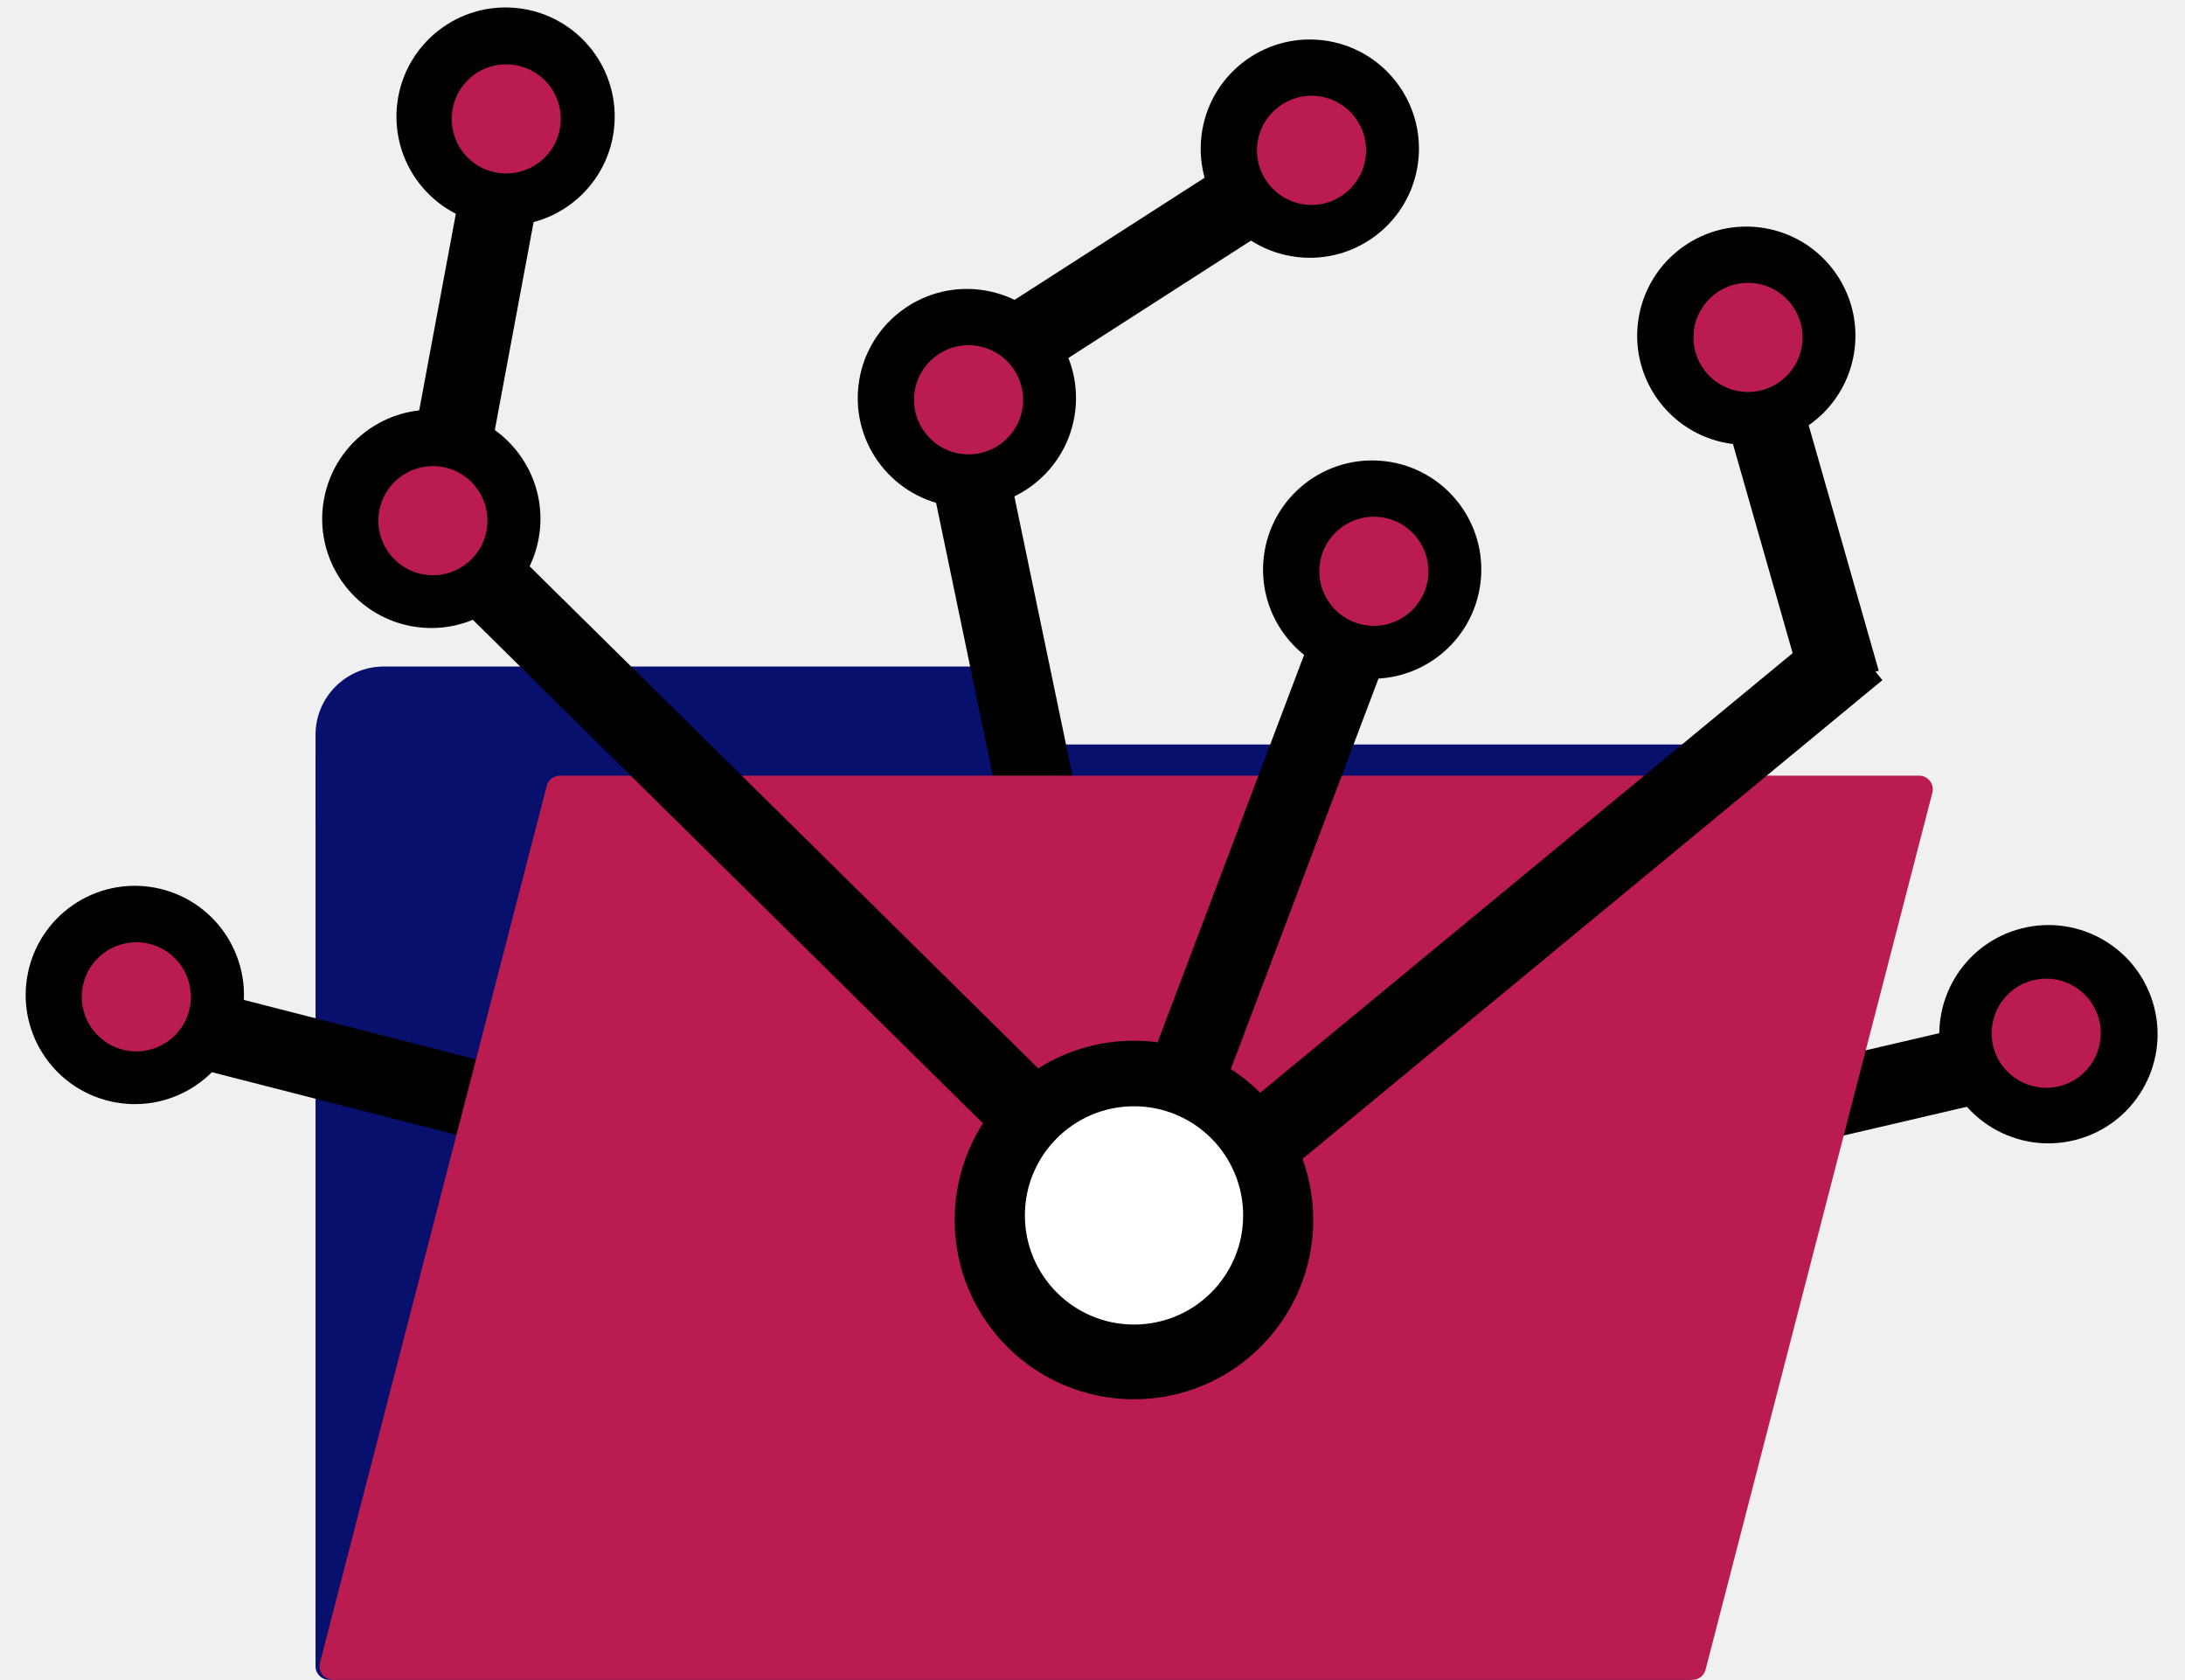
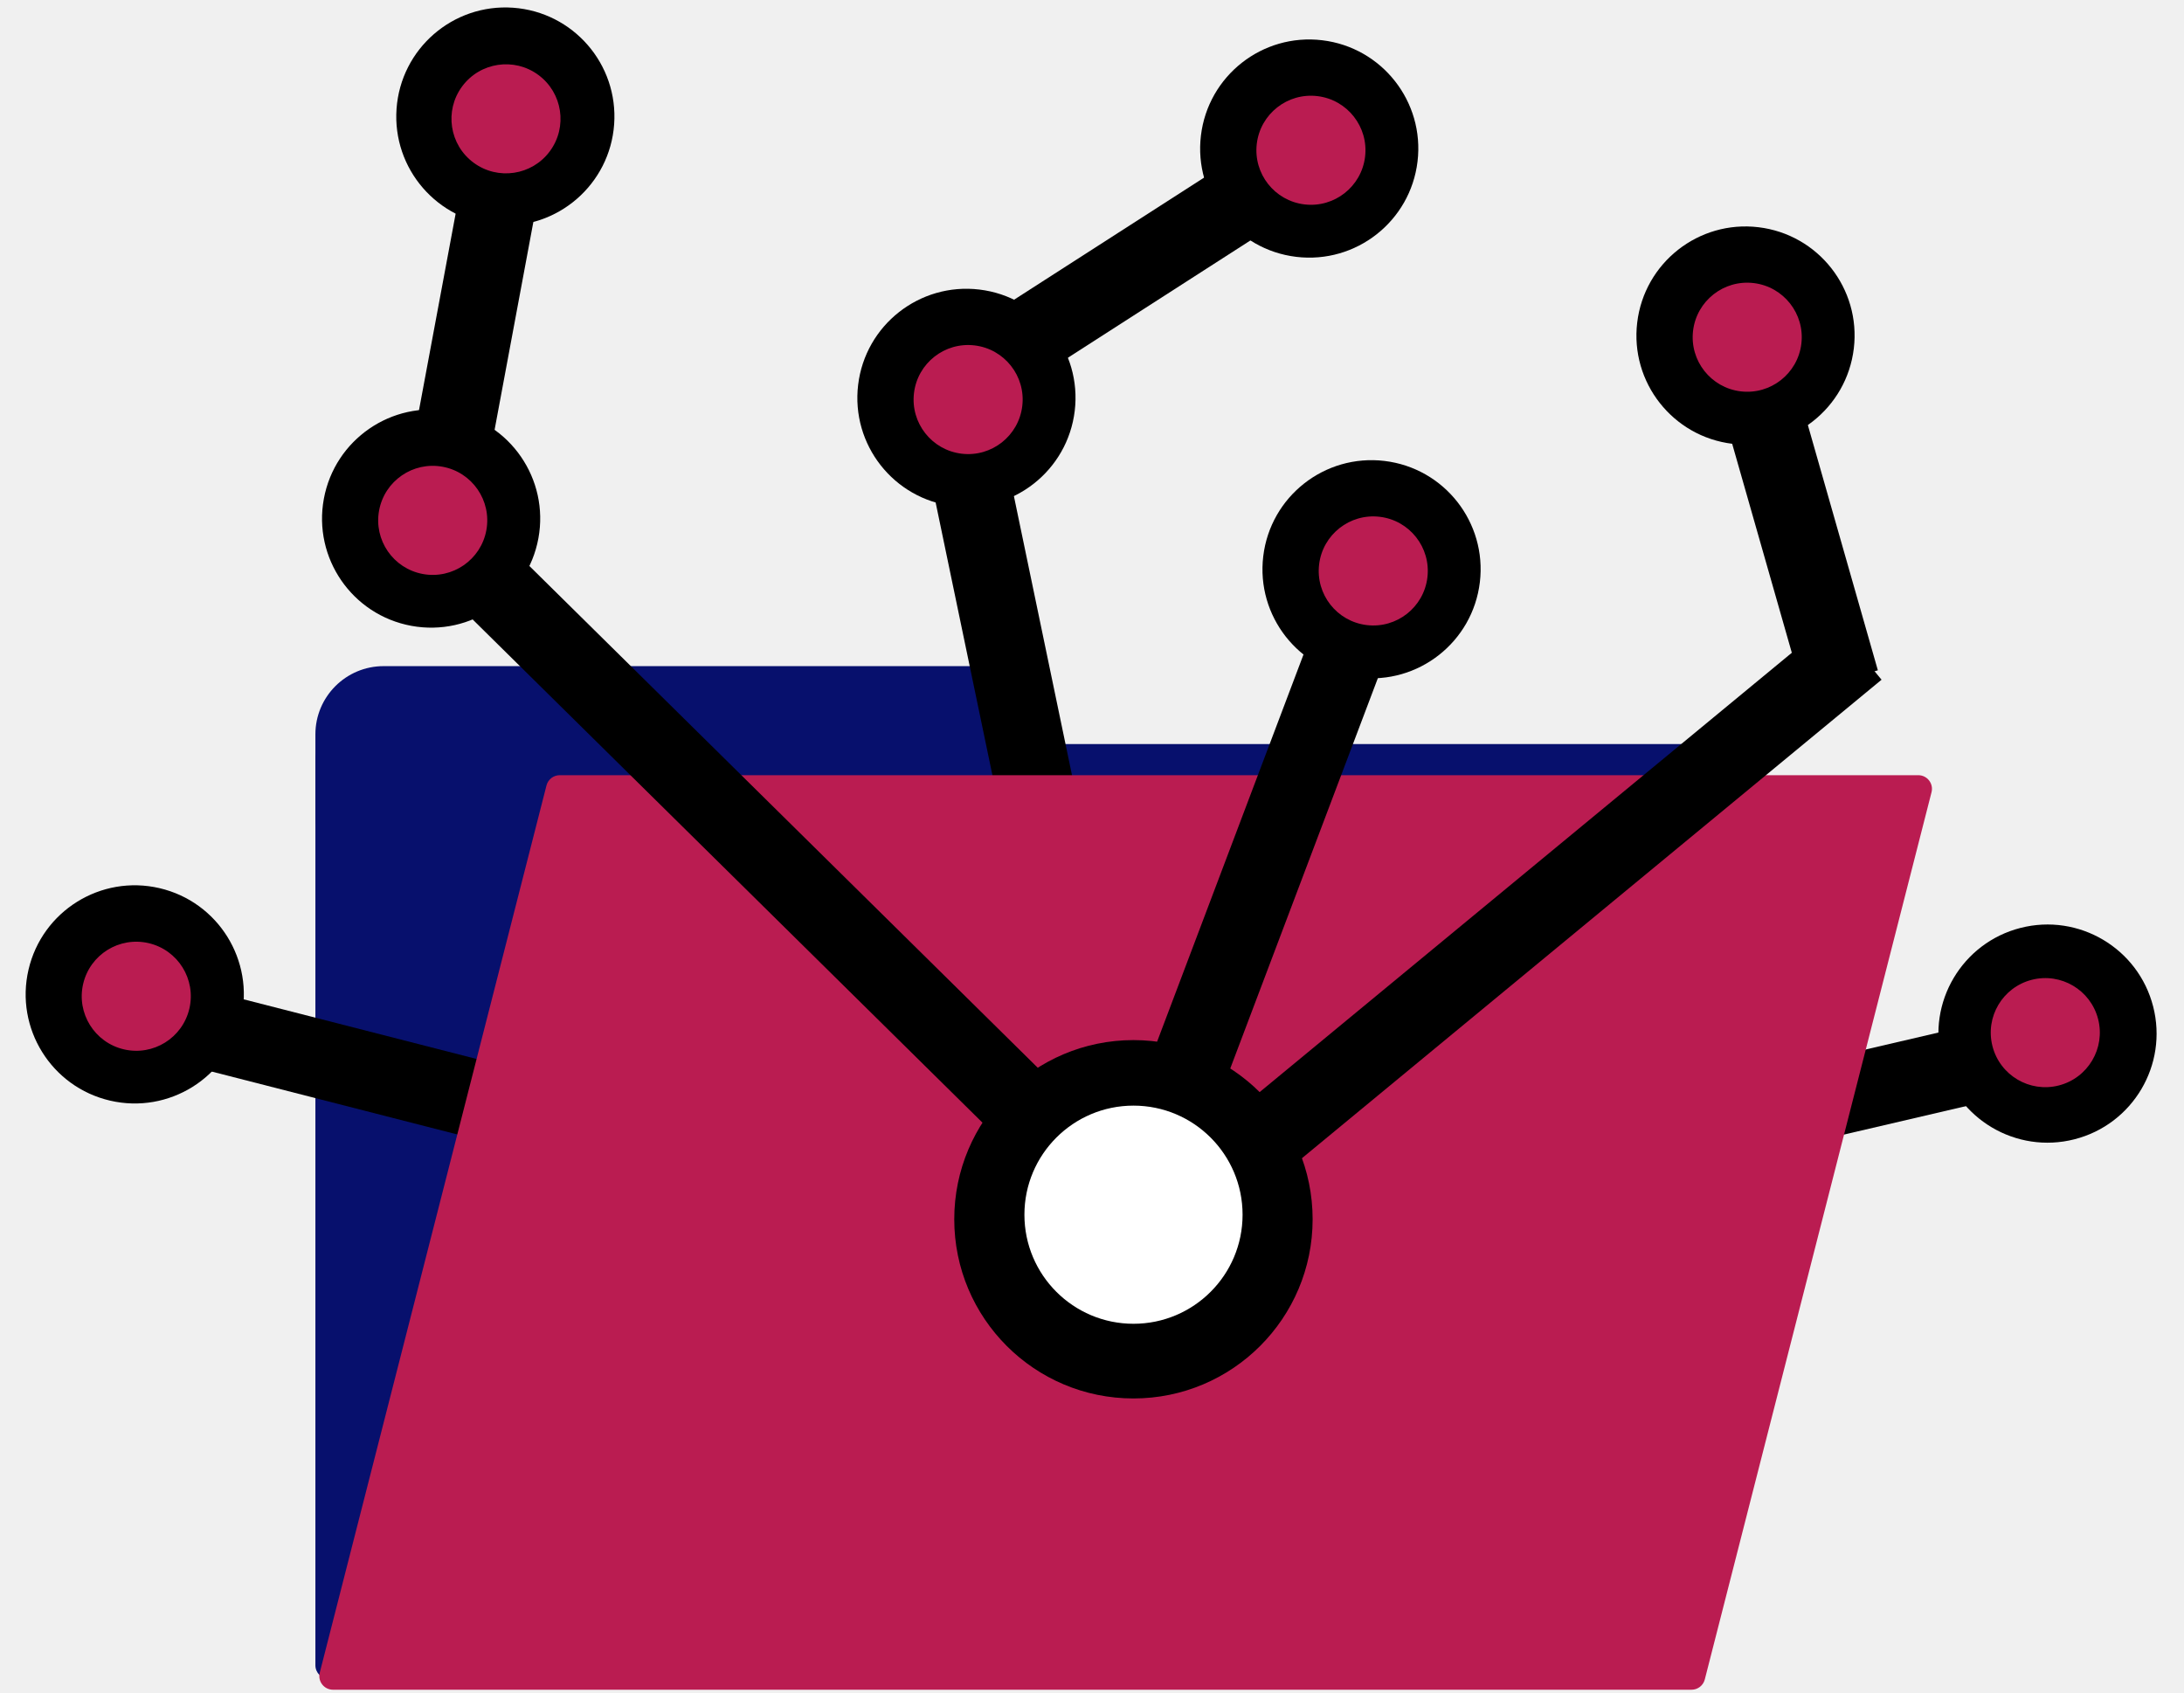
- <svg xmlns="http://www.w3.org/2000/svg" width="160" height="123" viewBox="0 0 160 123" fill="none">
+ <svg xmlns="http://www.w3.org/2000/svg" width="160" height="124" viewBox="0 0 160 124" fill="none">
  <rect x="23.106" y="48.802" width="53.651" height="15.981" rx="5" fill="#07106D" />
  <rect x="23.106" y="54.51" width="101.594" height="68.491" rx="1" fill="#07106D" />
  <rect x="67.772" y="33.099" width="5.708" height="46.295" transform="rotate(-11.7597 67.772 33.0986)" fill="black" />
  <rect x="15.002" y="78.375" width="5.708" height="58.217" transform="rotate(-75.6381 15.0015 78.375)" fill="black" />
  <rect x="143.973" y="75.189" width="5.708" height="58.217" transform="rotate(76.8808 143.973 75.1885)" fill="black" />
-   <path d="M40.035 57.542C40.149 57.1 40.547 56.792 41.003 56.792H140.531C141.185 56.792 141.663 57.409 141.5 58.042L124.894 122.25C124.78 122.691 124.382 123 123.926 123H24.398C23.744 123 23.266 122.382 23.429 121.749L40.035 57.542Z" fill="#BA1C51" />
+   <path d="M40.036 57.544C40.149 57.102 40.548 56.792 41.005 56.792H140.535C141.188 56.792 141.666 57.407 141.504 58.04L124.893 123.04C124.779 123.482 124.381 123.792 123.924 123.792H24.394C23.741 123.792 23.263 123.177 23.425 122.544L40.036 57.544Z" fill="#BA1C51" />
  <rect x="92.948" y="86.86" width="5.708" height="58.217" transform="rotate(-129.542 92.9482 86.8604)" fill="black" />
  <rect x="77.269" y="79.452" width="5.708" height="57.585" transform="rotate(134.626 77.269 79.4521)" fill="black" />
  <rect x="95.824" y="47.08" width="5.708" height="31.314" transform="rotate(20.714 95.8242 47.0801)" fill="black" />
  <rect x="137.572" y="49.108" width="5.708" height="19.053" transform="rotate(164.071 137.572 49.1084)" fill="black" />
  <rect x="35.748" y="34.094" width="5.708" height="21.495" transform="rotate(-169.436 35.748 34.0938)" fill="black" />
  <rect x="76.418" y="27.376" width="5.708" height="19.053" transform="rotate(-122.727 76.418 27.376)" fill="black" />
  <circle cx="83.036" cy="89.326" r="13.127" fill="black" />
  <circle cx="83.04" cy="88.991" r="7.991" fill="white" />
  <circle cx="100.48" cy="41.704" r="7.991" transform="rotate(6.82287 100.48 41.7036)" fill="black" />
  <circle cx="100.605" cy="41.828" r="3.995" transform="rotate(6.82287 100.605 41.8284)" fill="#BA1C51" />
  <circle cx="127.876" cy="24.581" r="7.991" transform="rotate(6.82287 127.876 24.5815)" fill="black" />
  <circle cx="128.001" cy="24.705" r="3.995" transform="rotate(6.82287 128.001 24.7053)" fill="#BA1C51" />
  <circle cx="9.872" cy="72.85" r="7.991" transform="rotate(13.1139 9.87157 72.85)" fill="black" />
  <circle cx="9.983" cy="72.987" r="3.995" transform="rotate(13.1139 9.98266 72.987)" fill="#BA1C51" />
  <circle cx="150" cy="75.724" r="7.991" transform="rotate(165.633 150 75.7235)" fill="black" />
  <circle cx="149.838" cy="75.652" r="3.995" transform="rotate(165.633 149.838 75.6523)" fill="#BA1C51" />
  <circle cx="31.584" cy="37.991" r="7.991" transform="rotate(10.4504 31.5835 37.991)" fill="black" />
  <circle cx="31.701" cy="38.123" r="3.995" transform="rotate(10.4504 31.7014 38.1234)" fill="#BA1C51" />
  <circle cx="70.801" cy="29.147" r="7.991" transform="rotate(6.82287 70.8006 29.1469)" fill="black" />
  <circle cx="70.925" cy="29.272" r="3.995" transform="rotate(6.82287 70.9255 29.2717)" fill="#BA1C51" />
  <circle cx="95.914" cy="10.883" r="7.991" transform="rotate(6.82287 95.9139 10.8833)" fill="black" />
  <circle cx="96.039" cy="11.008" r="3.995" transform="rotate(6.82287 96.0387 11.008)" fill="#BA1C51" />
  <circle cx="37.022" cy="8.537" r="7.991" transform="rotate(4.06443 37.0223 8.53683)" fill="black" />
  <circle cx="37.069" cy="8.706" r="3.995" transform="rotate(36.4203 37.0695 8.70609)" fill="#BA1C51" />
</svg>
